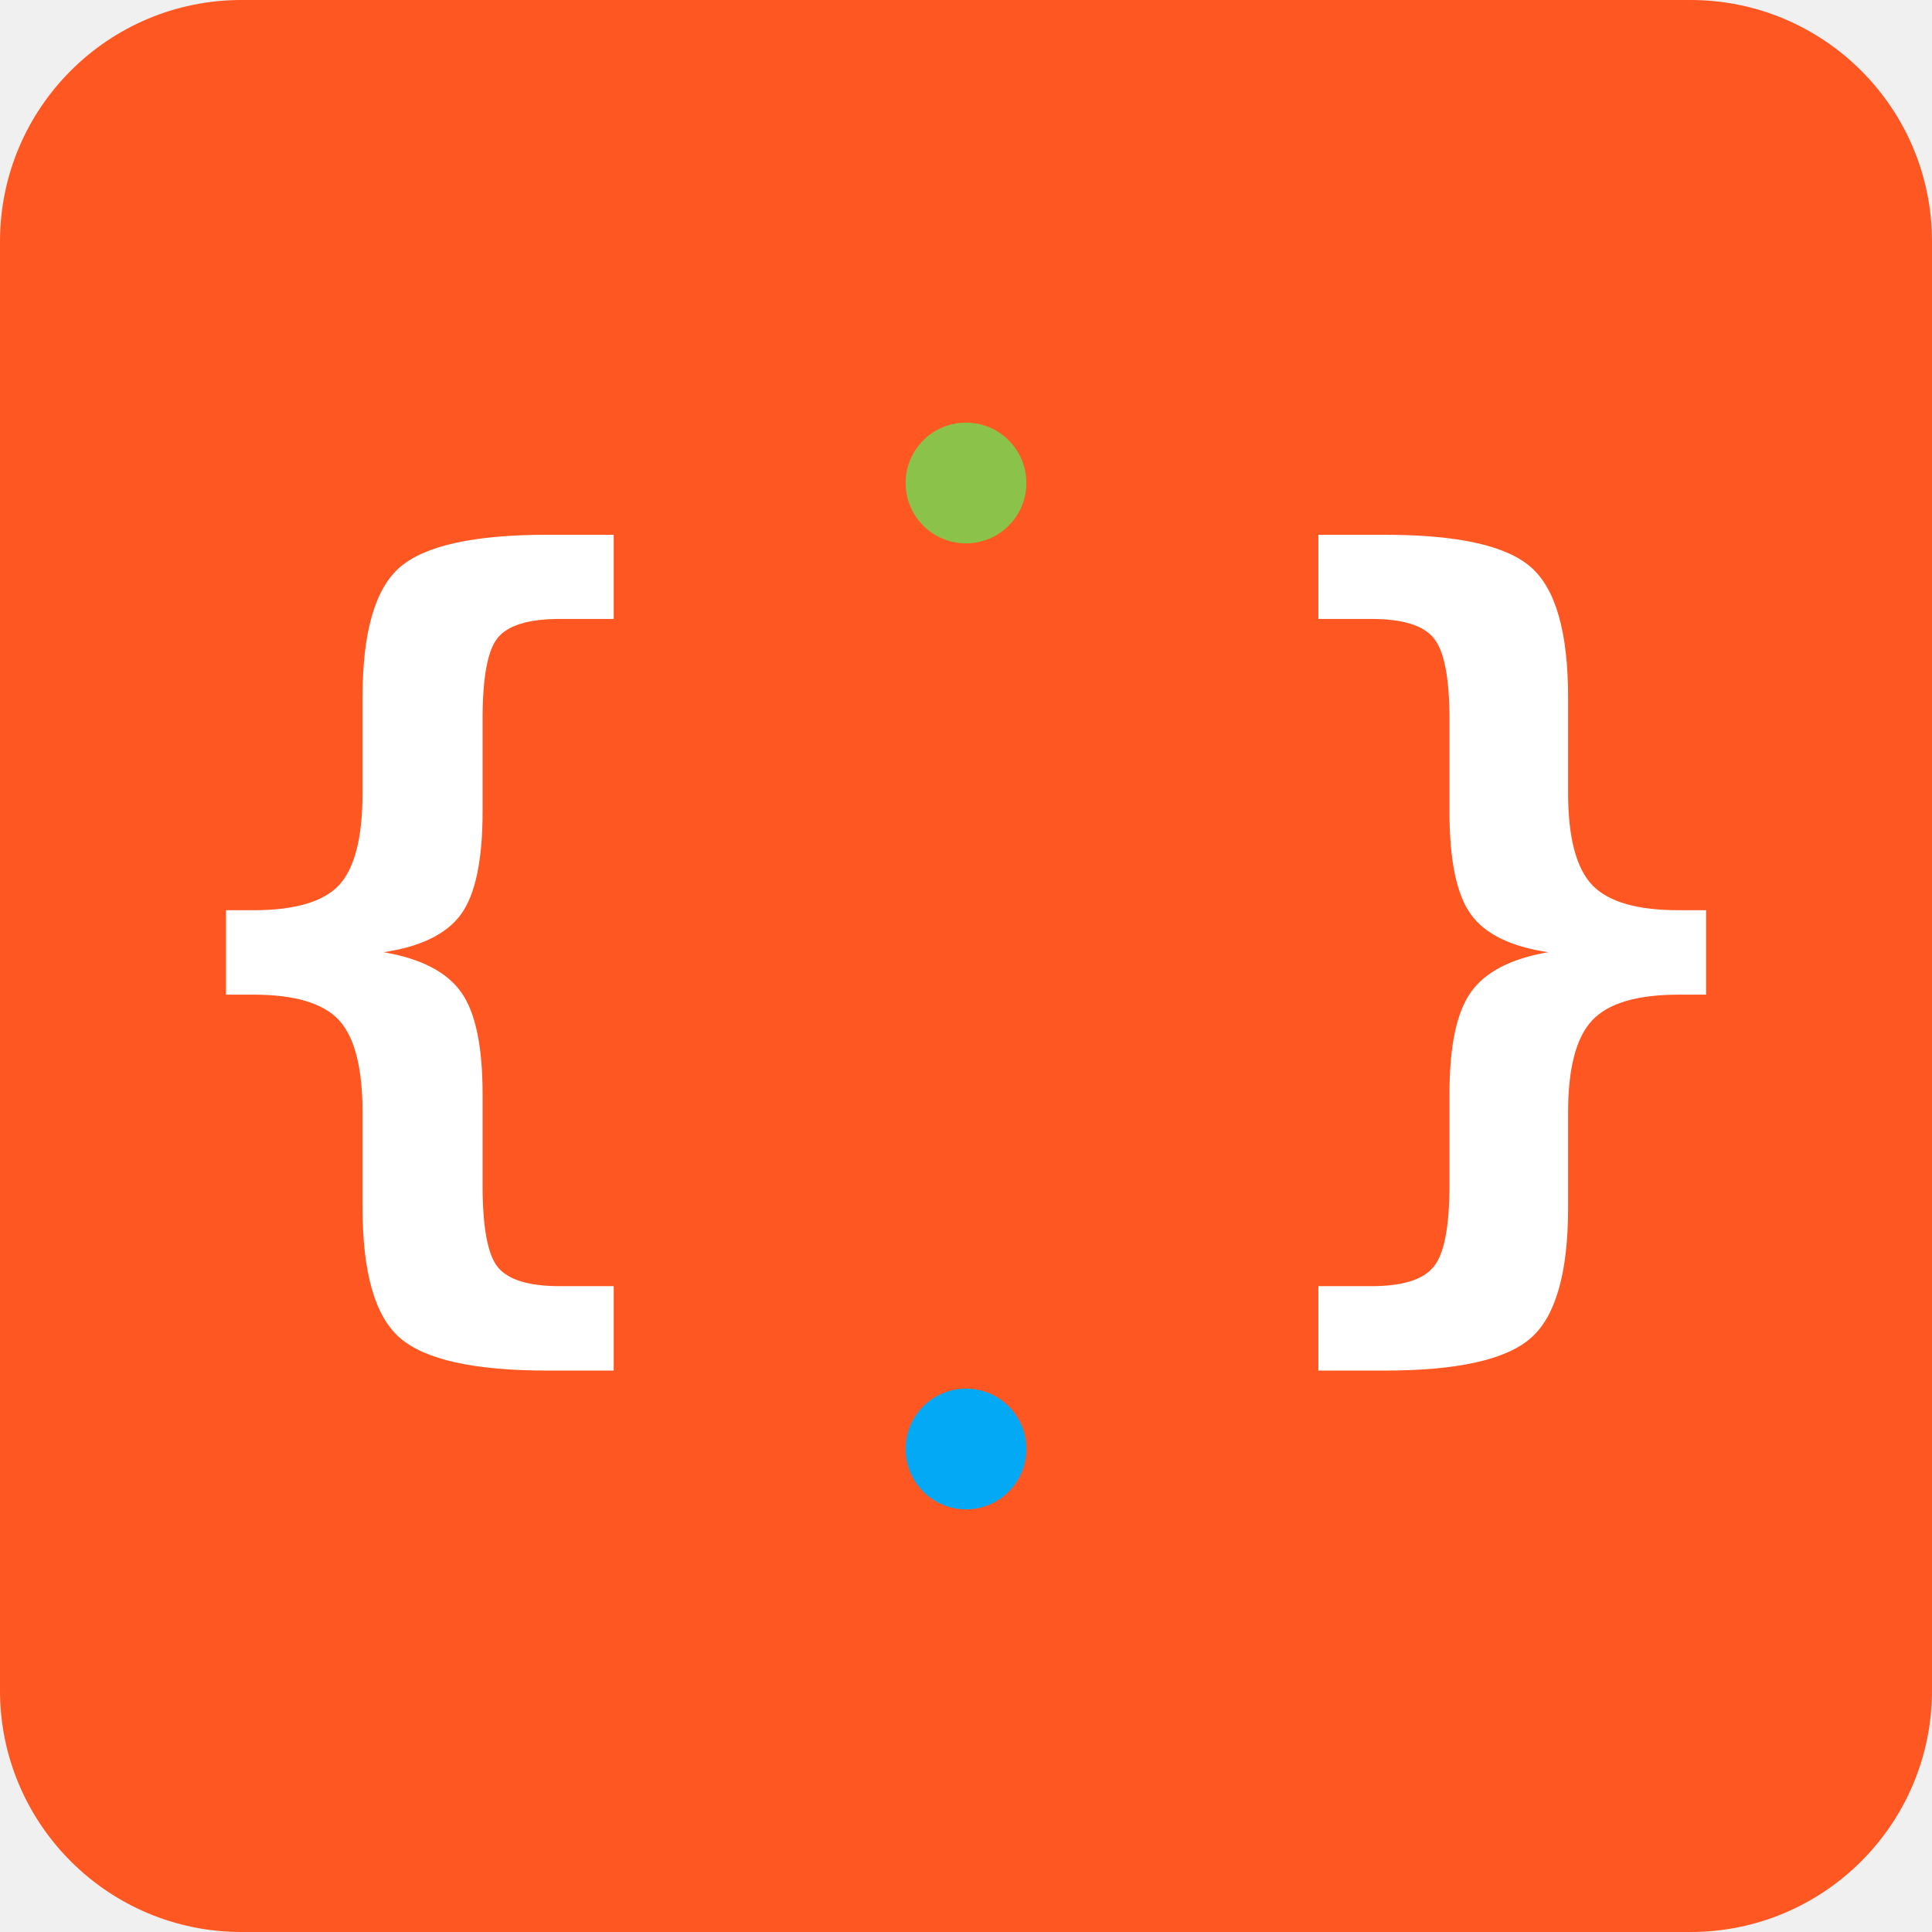
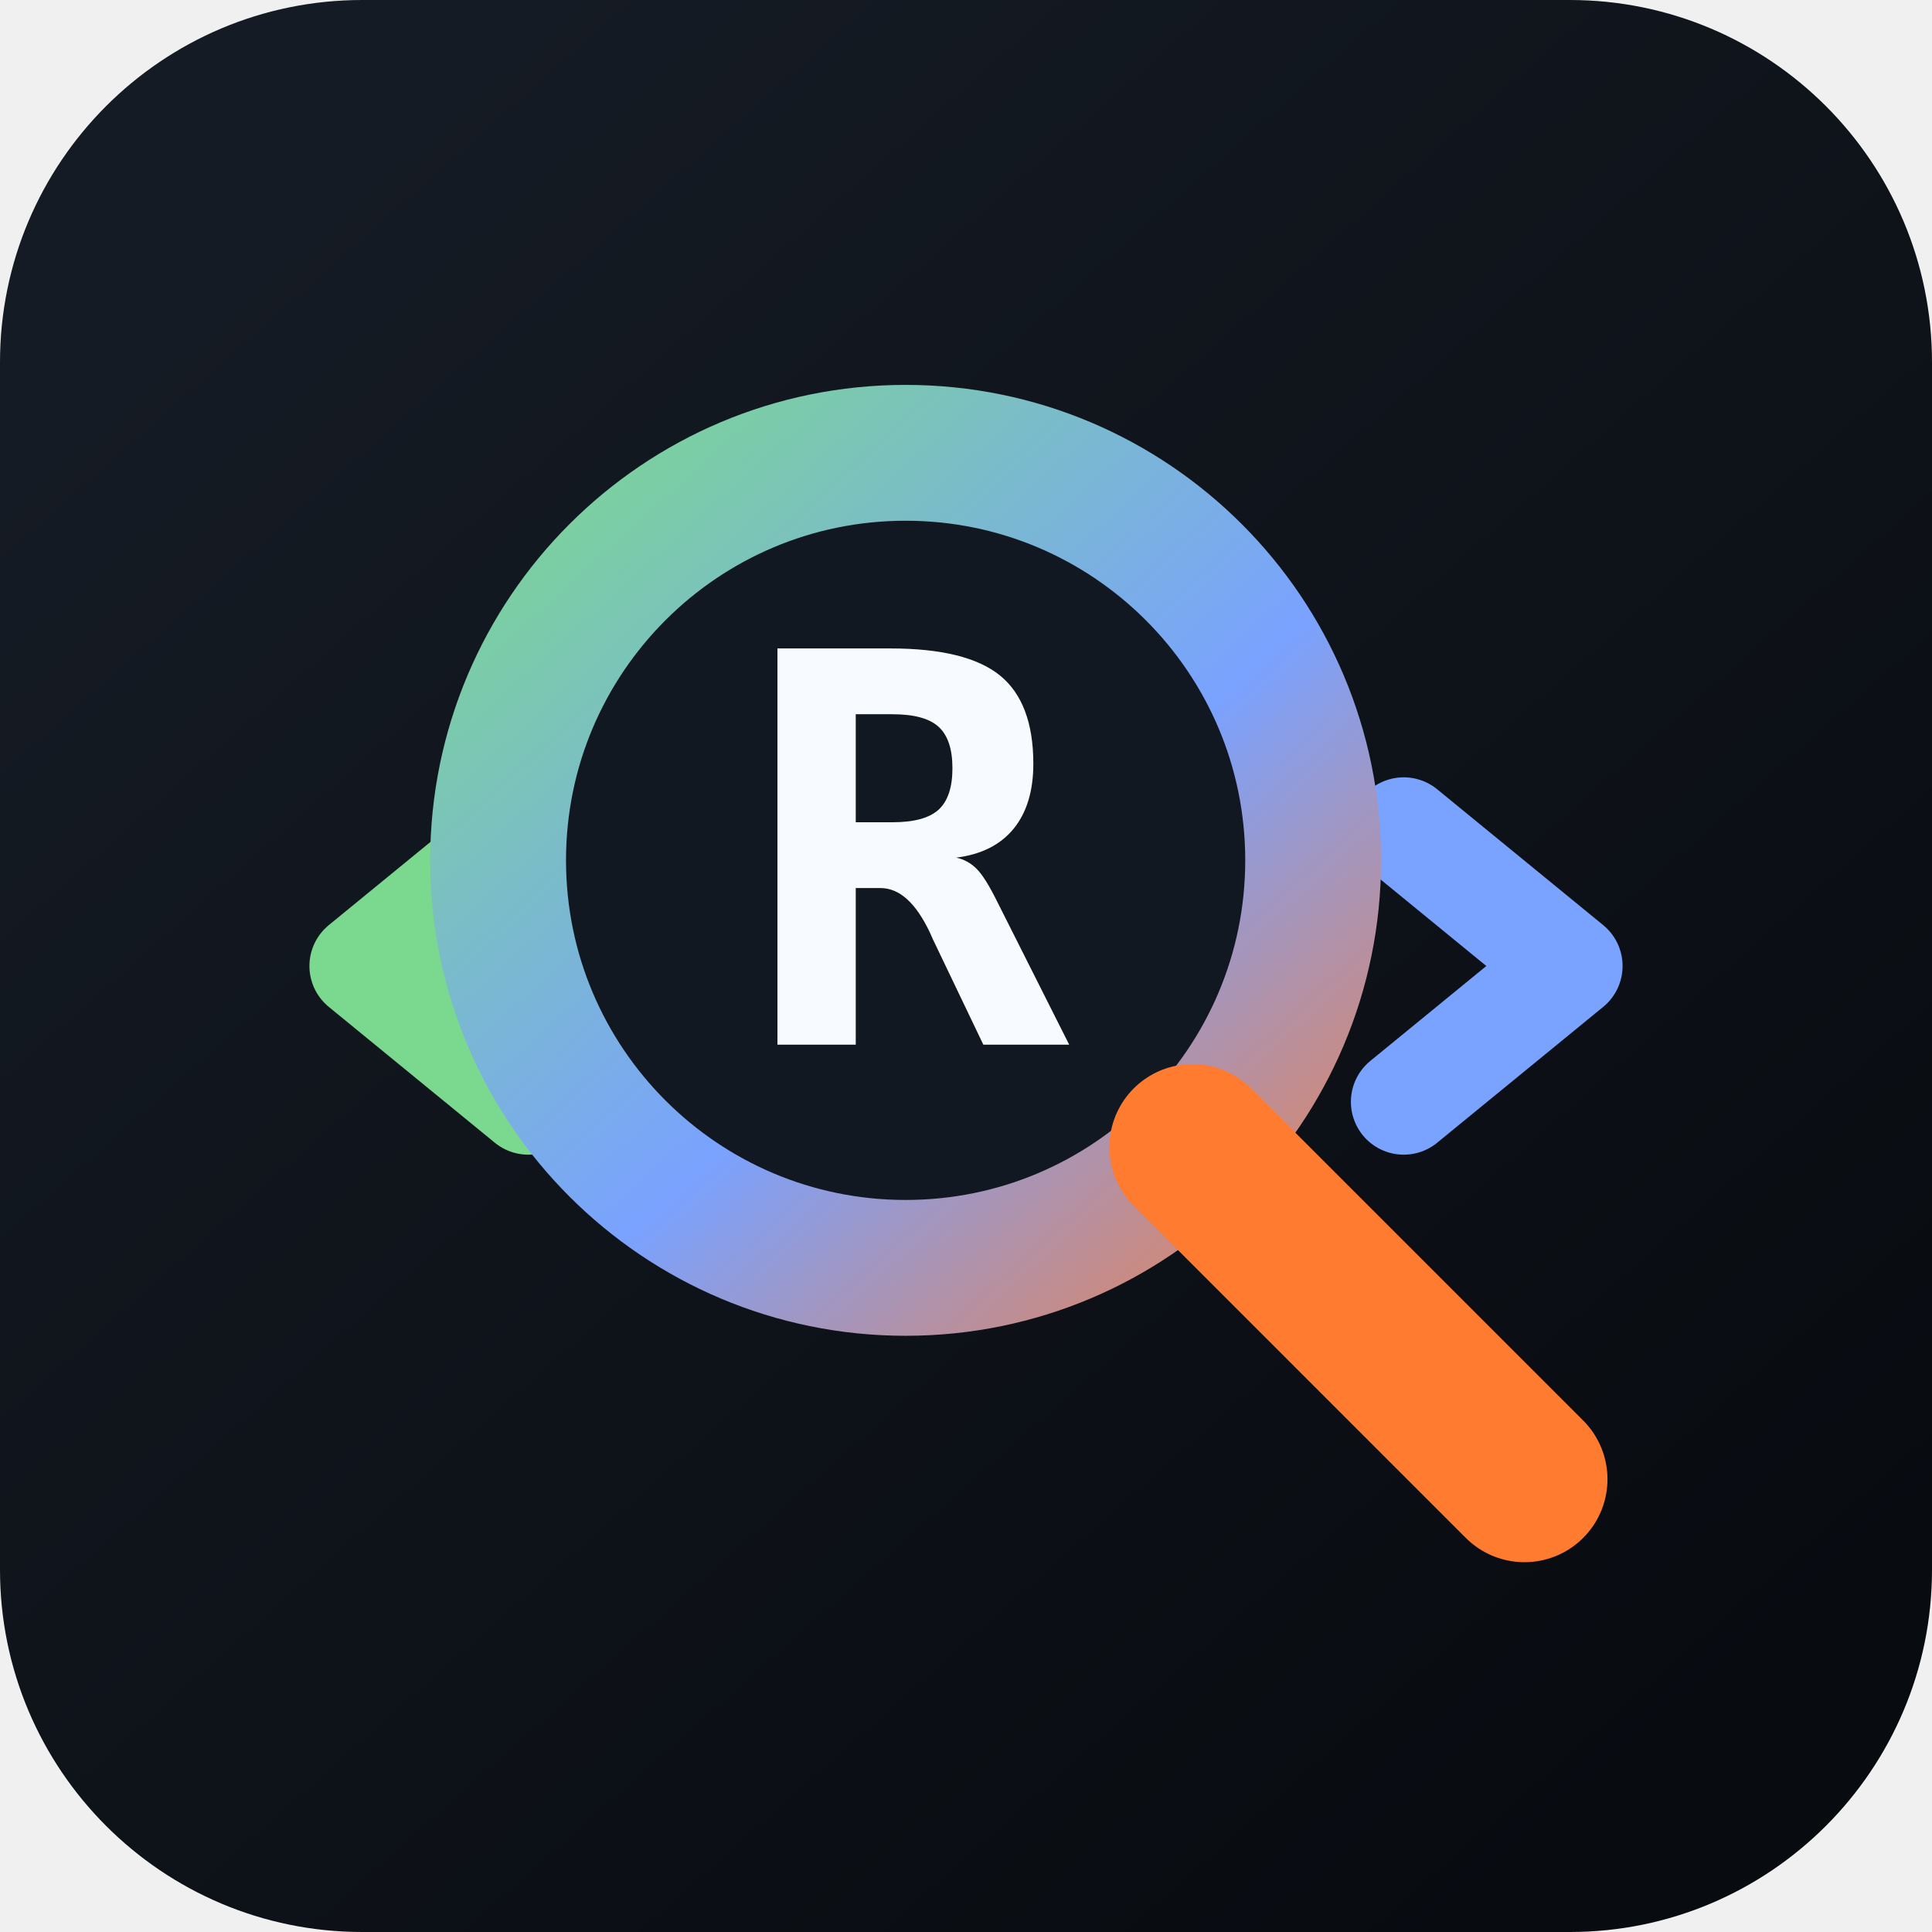
<svg xmlns="http://www.w3.org/2000/svg" width="256" height="256" viewBox="0 0 128 128">
-   <rect x="0" y="0" width="128" height="128" rx="16" fill="#FF5722" />
-   <text x="50%" y="50%" font-size="60" fill="#FFF" font-family="monospace" font-weight="bold" dominant-baseline="middle" text-anchor="middle">{ }
-   </text>
-   <circle cx="64" cy="32" r="4" fill="#8BC34A" />
-   <circle cx="64" cy="96" r="4" fill="#03A9F4" />
+   <defs>
+     <linearGradient id="bg" x1="18" y1="14" x2="110" y2="118" gradientUnits="userSpaceOnUse">
+       <stop stop-color="#151b24" />
+       <stop offset="1" stop-color="#080b10" />
+     </linearGradient>
+     <linearGradient id="lens" x1="34" y1="28" x2="92" y2="92" gradientUnits="userSpaceOnUse">
+       <stop stop-color="#7bd88f" />
+       <stop offset="0.52" stop-color="#7aa2ff" />
+       <stop offset="1" stop-color="#ff7b2f" />
+     </linearGradient>
+   </defs>
+   <rect width="128" height="128" rx="24" fill="url(#bg)" />
+   <path d="M35 55 24 64l11 9" fill="none" stroke="#7bd88f" stroke-width="7" stroke-linecap="round" stroke-linejoin="round" />
+   <path d="m93 55 11 9-11 9" fill="none" stroke="#7aa2ff" stroke-width="7" stroke-linecap="round" stroke-linejoin="round" />
+   <circle cx="60" cy="57" r="27" fill="#111821" stroke="url(#lens)" stroke-width="9" />
+   <path d="m79 76 22 22" fill="none" stroke="#ff7b2f" stroke-width="11" stroke-linecap="round" />
+   <text x="60" y="59" fill="#f7fbff" font-family="ui-monospace, SFMono-Regular, Menlo, Consolas, monospace" font-size="36" font-weight="800" dominant-baseline="middle" text-anchor="middle">R</text>
</svg>
